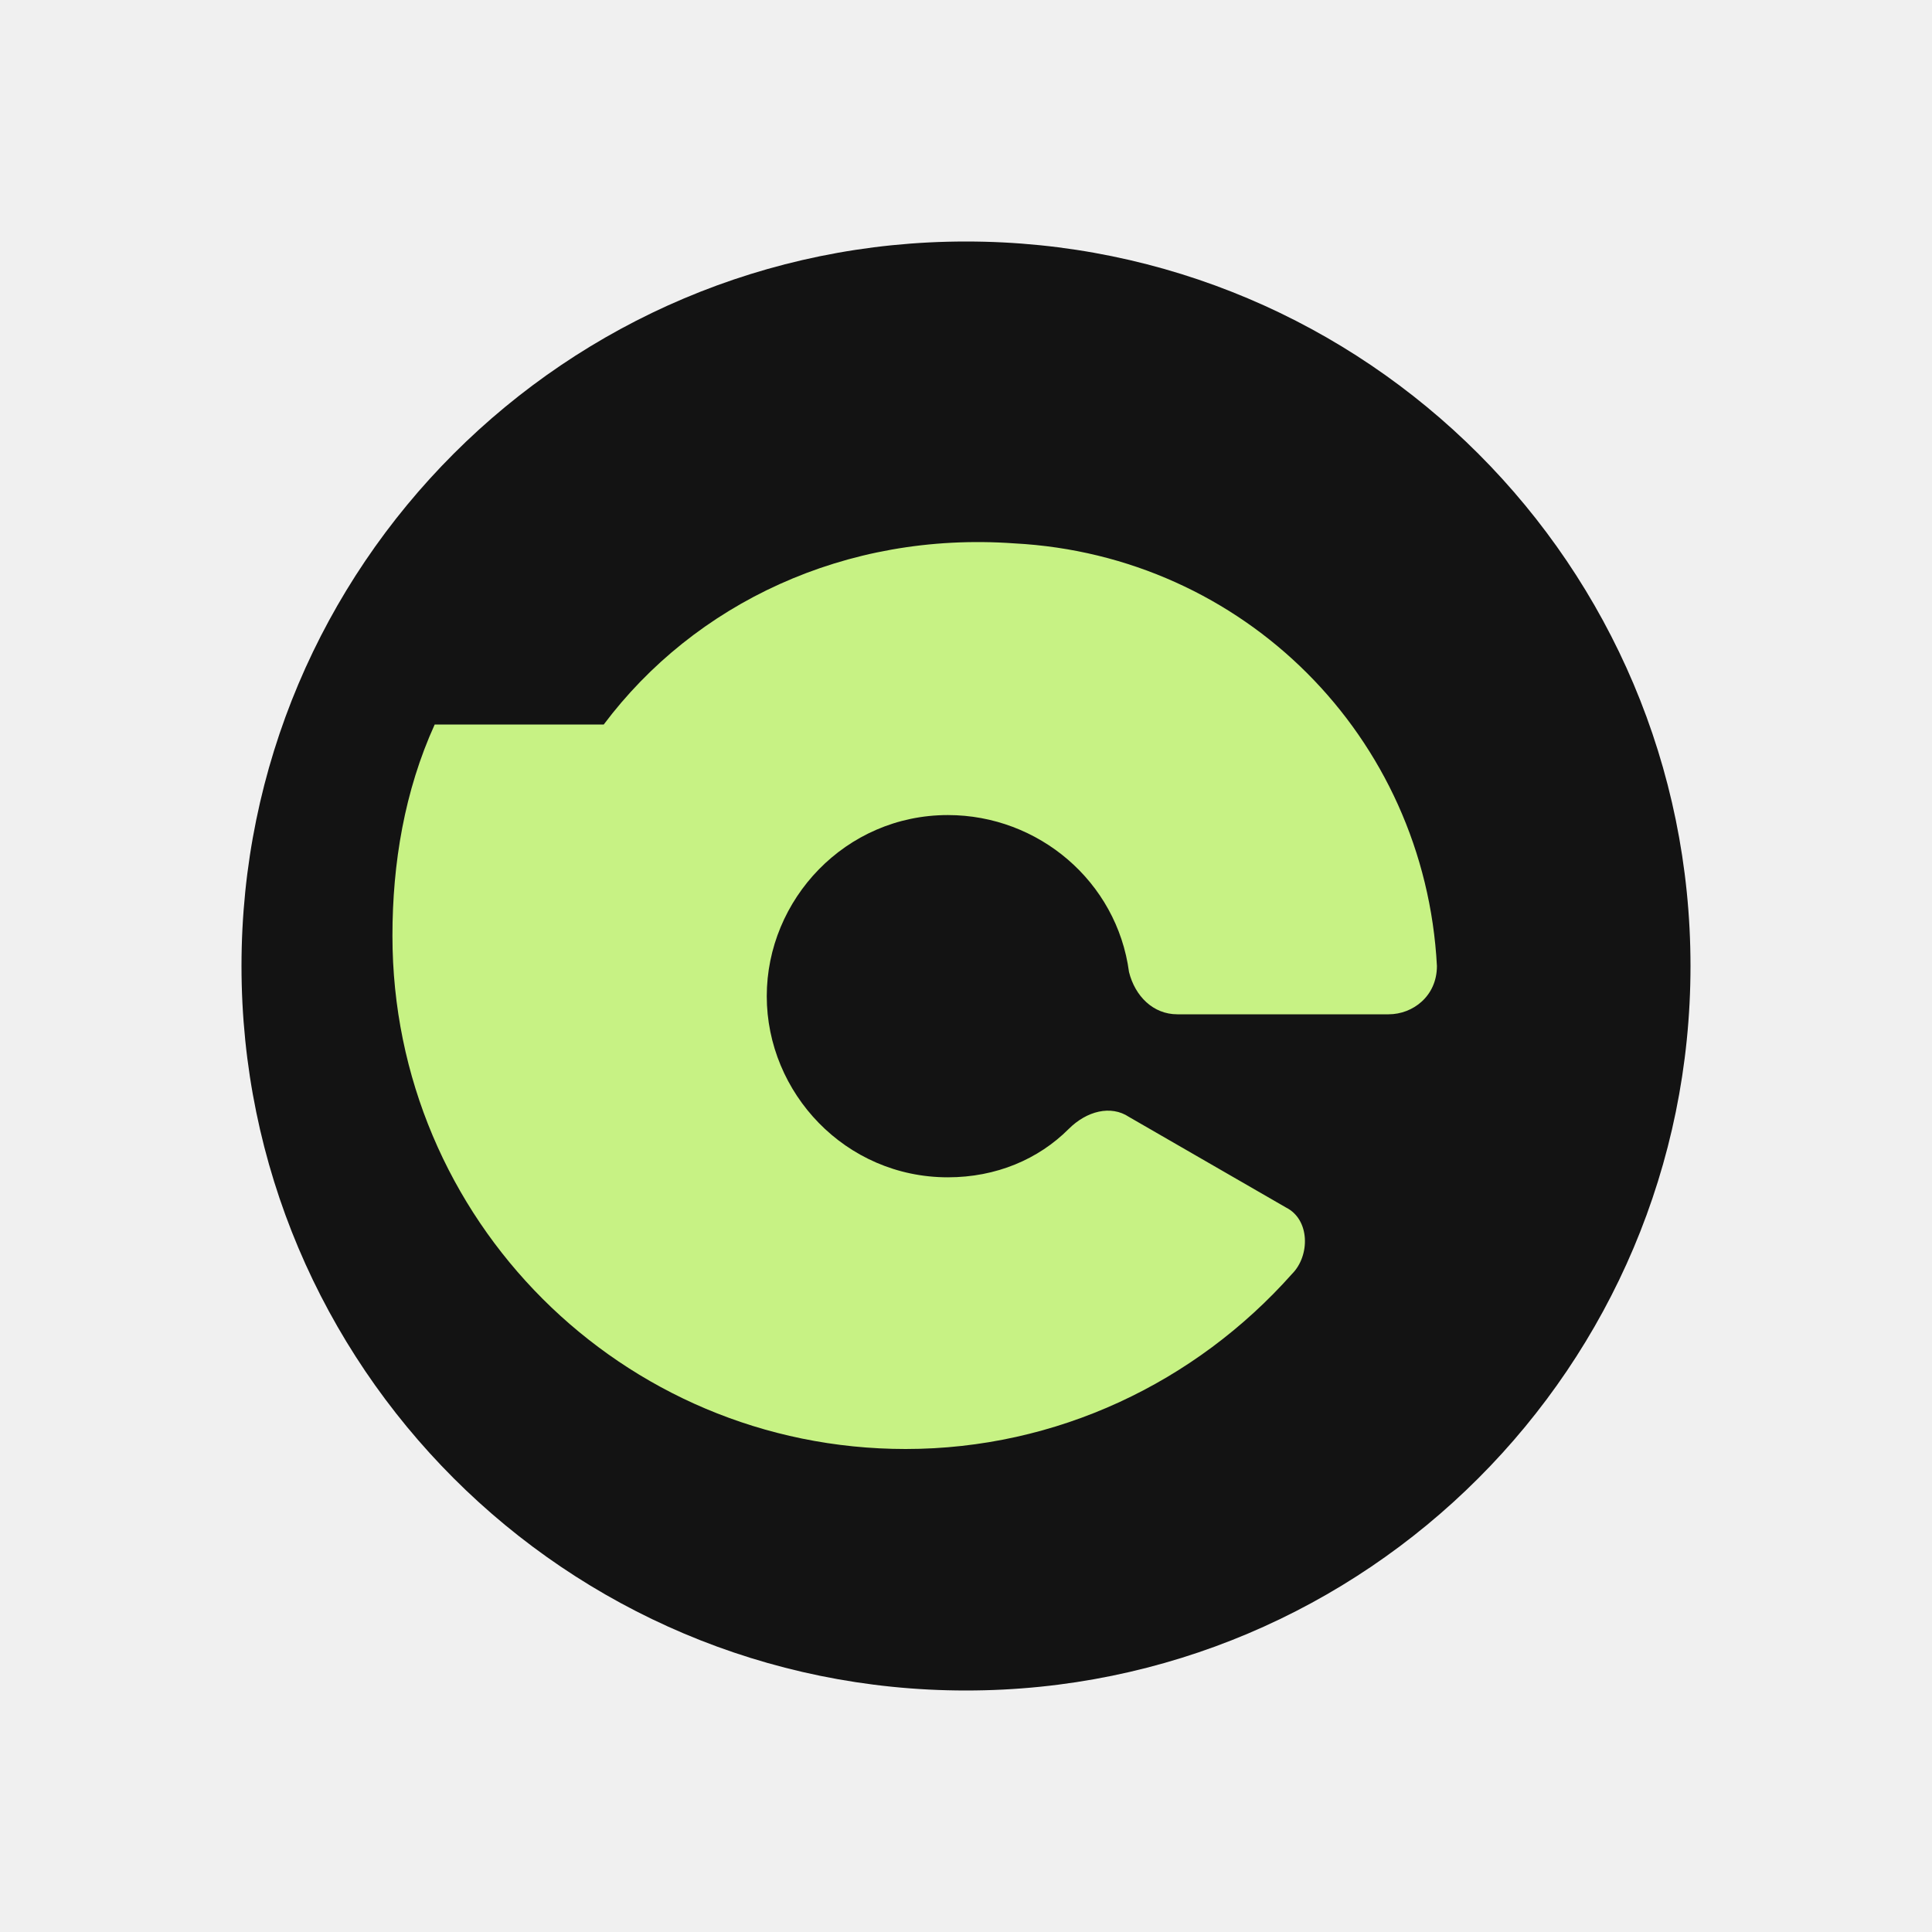
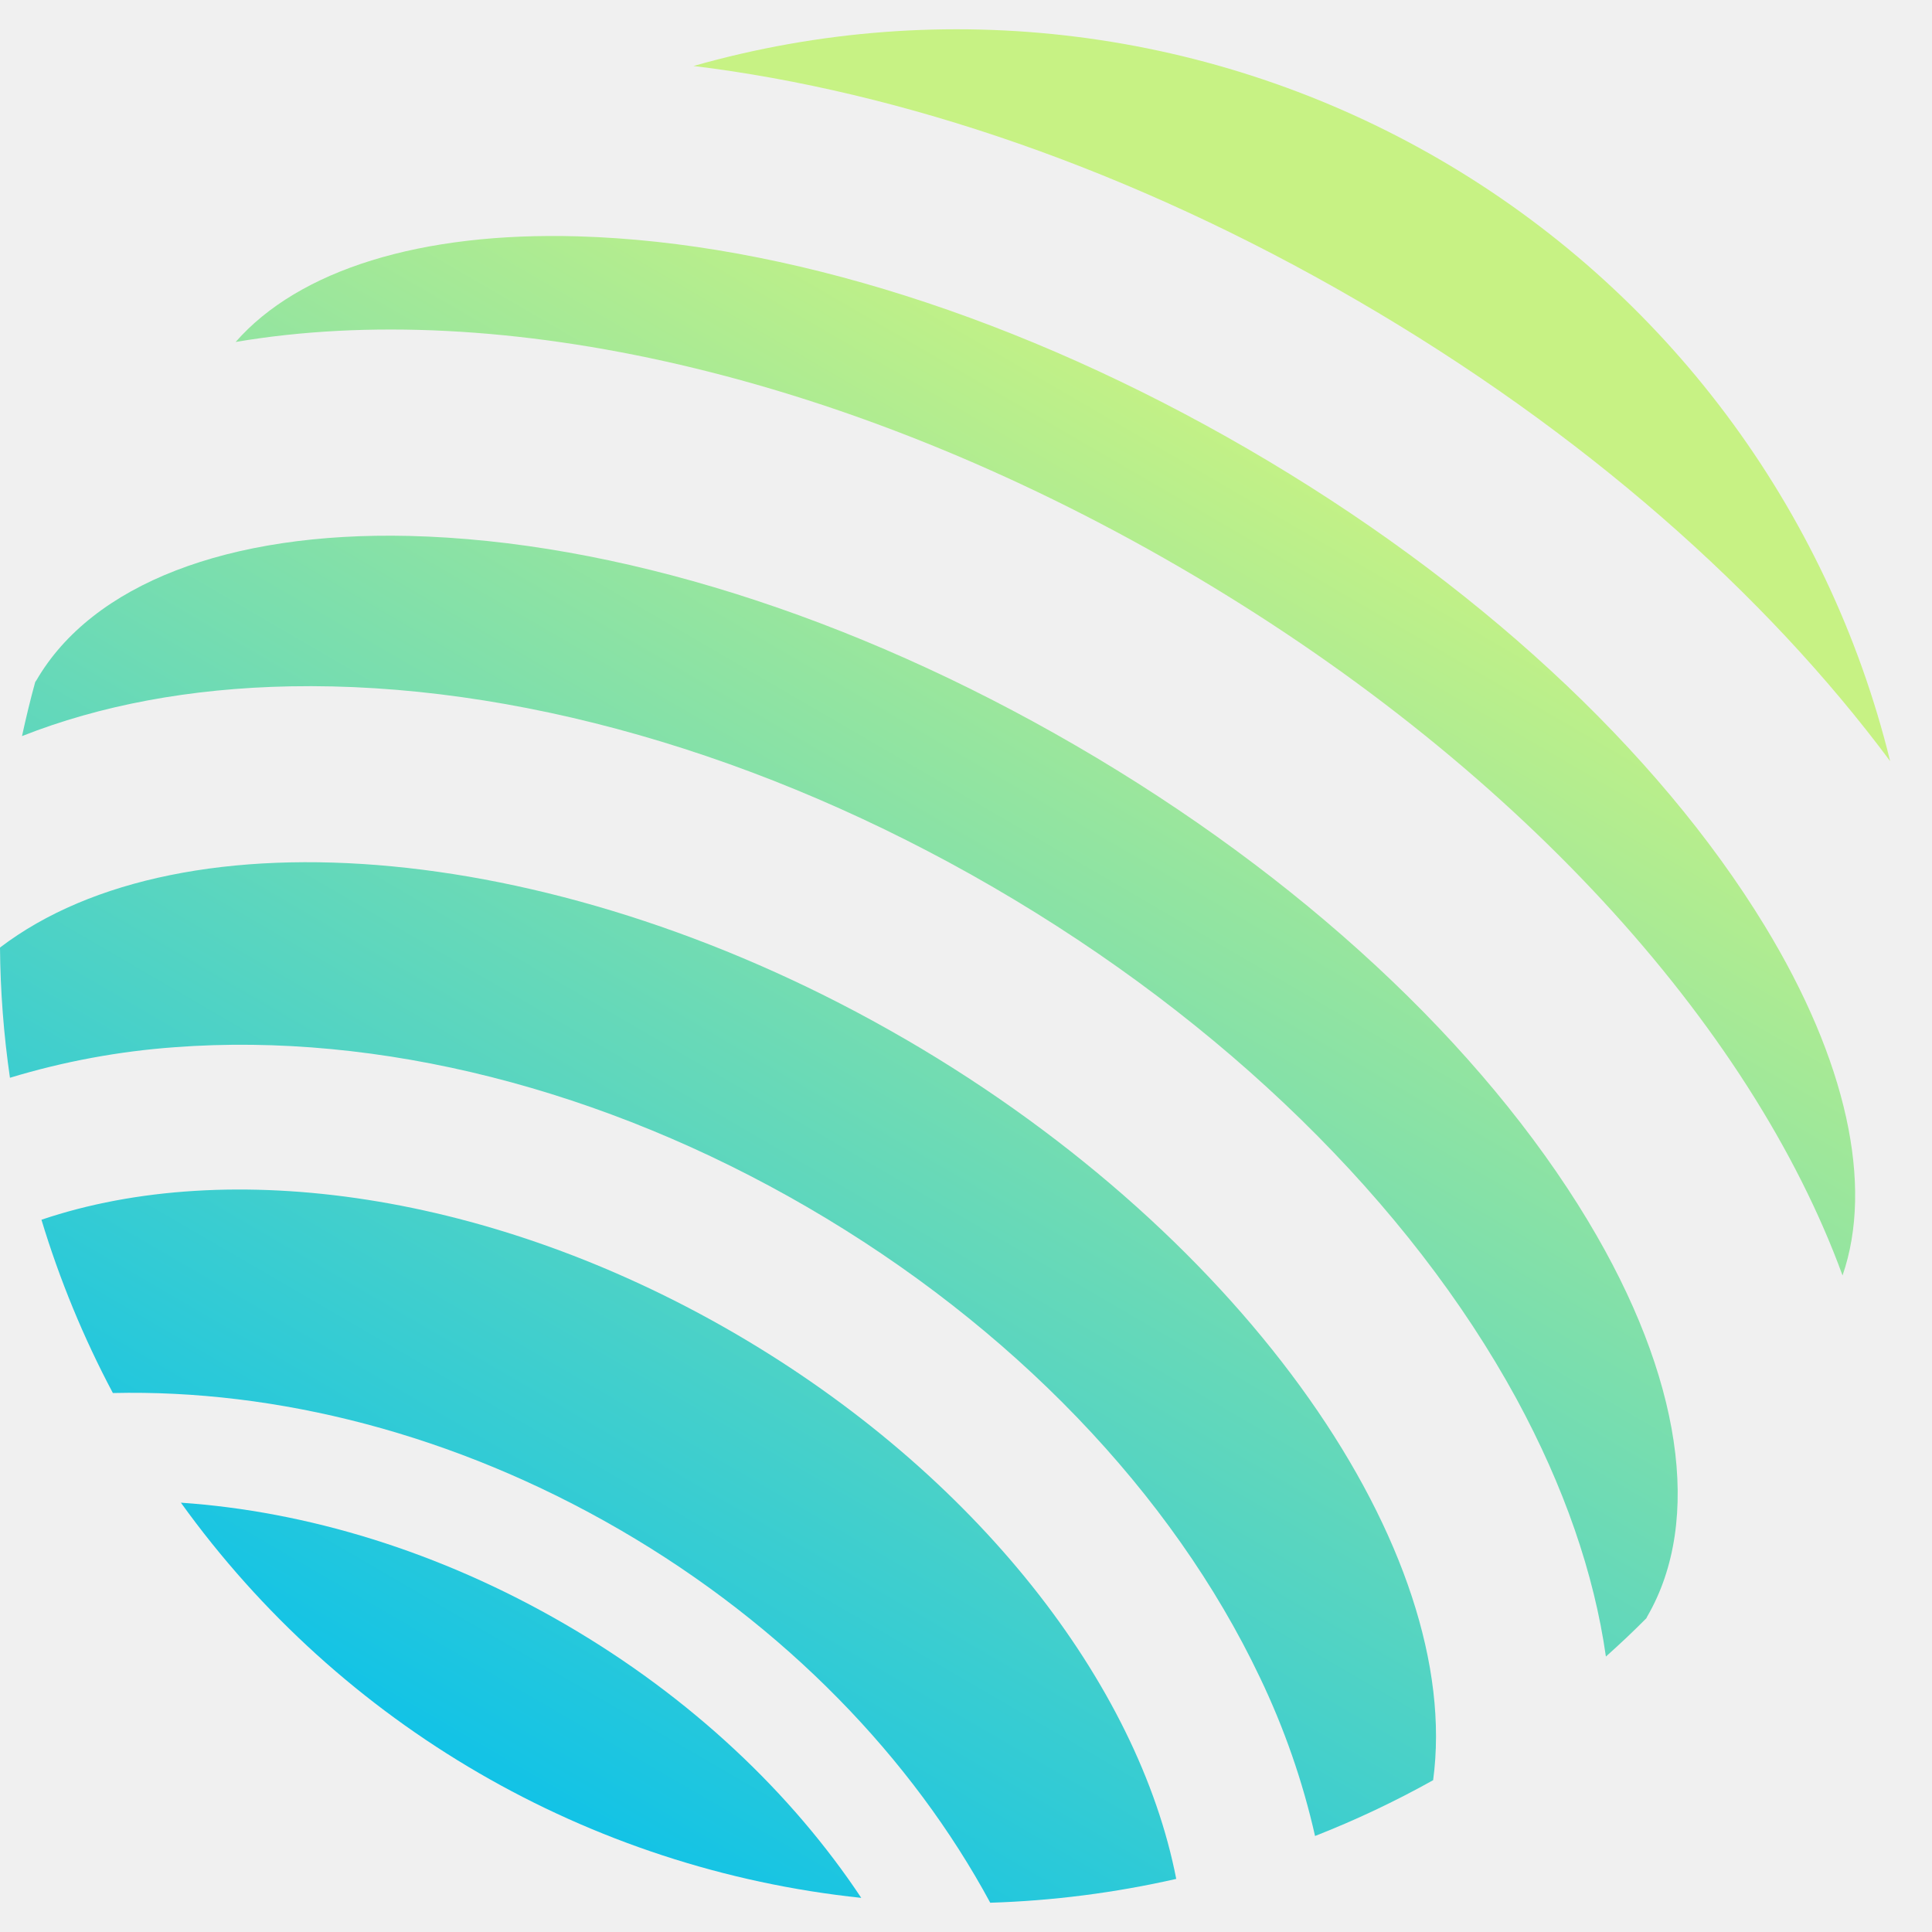
- <svg xmlns="http://www.w3.org/2000/svg" viewBox="0 0 32 32" fill="none">
-   <circle cx="16" cy="16" r="12" fill="#131313" />
-   <path d="M10 12c1.5-2 4-3.2 6.8-3 3.8.2 6.8 3.2 7 7 0 .5-.4.8-.8.8h-3.5c-.4 0-.7-.3-.8-.7-.2-1.5-1.5-2.6-3-2.6-1.7 0-3 1.4-3 3s1.3 3 3 3c.8 0 1.5-.3 2-.8.3-.3.7-.4 1-.2l2.6 1.5c.4.2.4.8.1 1.1-1.6 1.8-3.9 2.9-6.4 2.9-4.7 0-8.5-3.8-8.5-8.5 0-1.2.2-2.4.7-3.5z" fill="#C7F284" />
+ <svg xmlns="http://www.w3.org/2000/svg" fill="none" viewBox="0 0 33 32" width="32" height="32">
+   <g clip-path="url(#a)">
+     <path fill="url(#b)" d="M3.09 25.167a16.433 16.433 0 0 0 11.621 6.75c-1.185-1.784-2.907-3.424-5.057-4.673-2.15-1.25-4.428-1.931-6.563-2.077Z" />
+     <path fill="url(#c)" d="M12.543 22.27C8.4 19.864 3.916 19.25.708 20.334c.31 1.024.718 2.015 1.22 2.96 2.787-.065 5.83.692 8.663 2.337 2.832 1.645 4.998 3.915 6.323 6.369 1.07-.033 2.134-.17 3.177-.407-.648-3.323-3.406-6.915-7.548-9.323Z" />
+     <path fill="url(#d)" d="M32.285 12.5A16.42 16.42 0 0 0 11.846.627c3.546.434 7.48 1.765 11.34 4.007 3.86 2.242 6.967 5.001 9.1 7.868Z" />
+     <path fill="url(#e)" d="M27.127 20.358c-1.815-3.013-4.923-5.9-8.753-8.124-3.83-2.225-7.875-3.495-11.389-3.58-3.091-.072-5.411.826-6.363 2.466l-.02.028c-.085.308-.159.616-.226.925 1.33-.525 2.87-.817 4.584-.85 3.81-.071 8.073 1.147 12.008 3.433 3.935 2.286 7.108 5.388 8.932 8.732.818 1.506 1.329 2.99 1.53 4.407.236-.21.467-.428.691-.654l.016-.032c.952-1.641.584-4.101-1.01-6.75Z" />
+     <path fill="url(#f)" d="M15.46 17.248C9.598 13.842 3.117 13.309 0 15.685c.006.745.063 1.488.17 2.224a12.904 12.904 0 0 1 2.817-.522c3.483-.262 7.322.709 10.806 2.734 3.484 2.025 6.23 4.88 7.728 8.033.414.864.73 1.771.941 2.706a16.43 16.43 0 0 0 2.017-.953c.522-3.886-3.152-9.251-9.018-12.659Z" />
+     <path fill="url(#g)" d="M30.143 15.314c-1.835-3.01-4.97-5.904-8.827-8.144-3.857-2.239-7.918-3.53-11.443-3.633-2.688-.078-4.77.574-5.848 1.804 4.48-.76 10.392.517 16.121 3.845 5.73 3.329 9.767 7.832 11.326 12.1.534-1.545.07-3.676-1.329-5.972Z" />
+   </g>
+   <defs>
+     <linearGradient id="b" x1="21.5" x2="6.667" y1="6.5" y2="32" gradientUnits="userSpaceOnUse">
+       <stop stop-color="#C7F284" />
+       <stop offset="1" stop-color="#00BEF0" />
+     </linearGradient>
+     <linearGradient id="c" x1="21.5" x2="6.667" y1="6.5" y2="32" gradientUnits="userSpaceOnUse">
+       <stop stop-color="#C7F284" />
+       <stop offset="1" stop-color="#00BEF0" />
+     </linearGradient>
+     <linearGradient id="d" x1="21.5" x2="6.667" y1="6.5" y2="32" gradientUnits="userSpaceOnUse">
+       <stop stop-color="#C7F284" />
+       <stop offset="1" stop-color="#00BEF0" />
+     </linearGradient>
+     <linearGradient id="e" x1="21.5" x2="6.667" y1="6.5" y2="32" gradientUnits="userSpaceOnUse">
+       <stop stop-color="#C7F284" />
+       <stop offset="1" stop-color="#00BEF0" />
+     </linearGradient>
+     <linearGradient id="f" x1="21.5" x2="6.667" y1="6.5" y2="32" gradientUnits="userSpaceOnUse">
+       <stop stop-color="#C7F284" />
+       <stop offset="1" stop-color="#00BEF0" />
+     </linearGradient>
+     <linearGradient id="g" x1="21.5" x2="6.667" y1="6.5" y2="32" gradientUnits="userSpaceOnUse">
+       <stop stop-color="#C7F284" />
+       <stop offset="1" stop-color="#00BEF0" />
+     </linearGradient>
+     <clipPath id="a">
+       <path fill="#fff" d="M0 0h32.285v32H0z" />
+     </clipPath>
+   </defs>
</svg>
